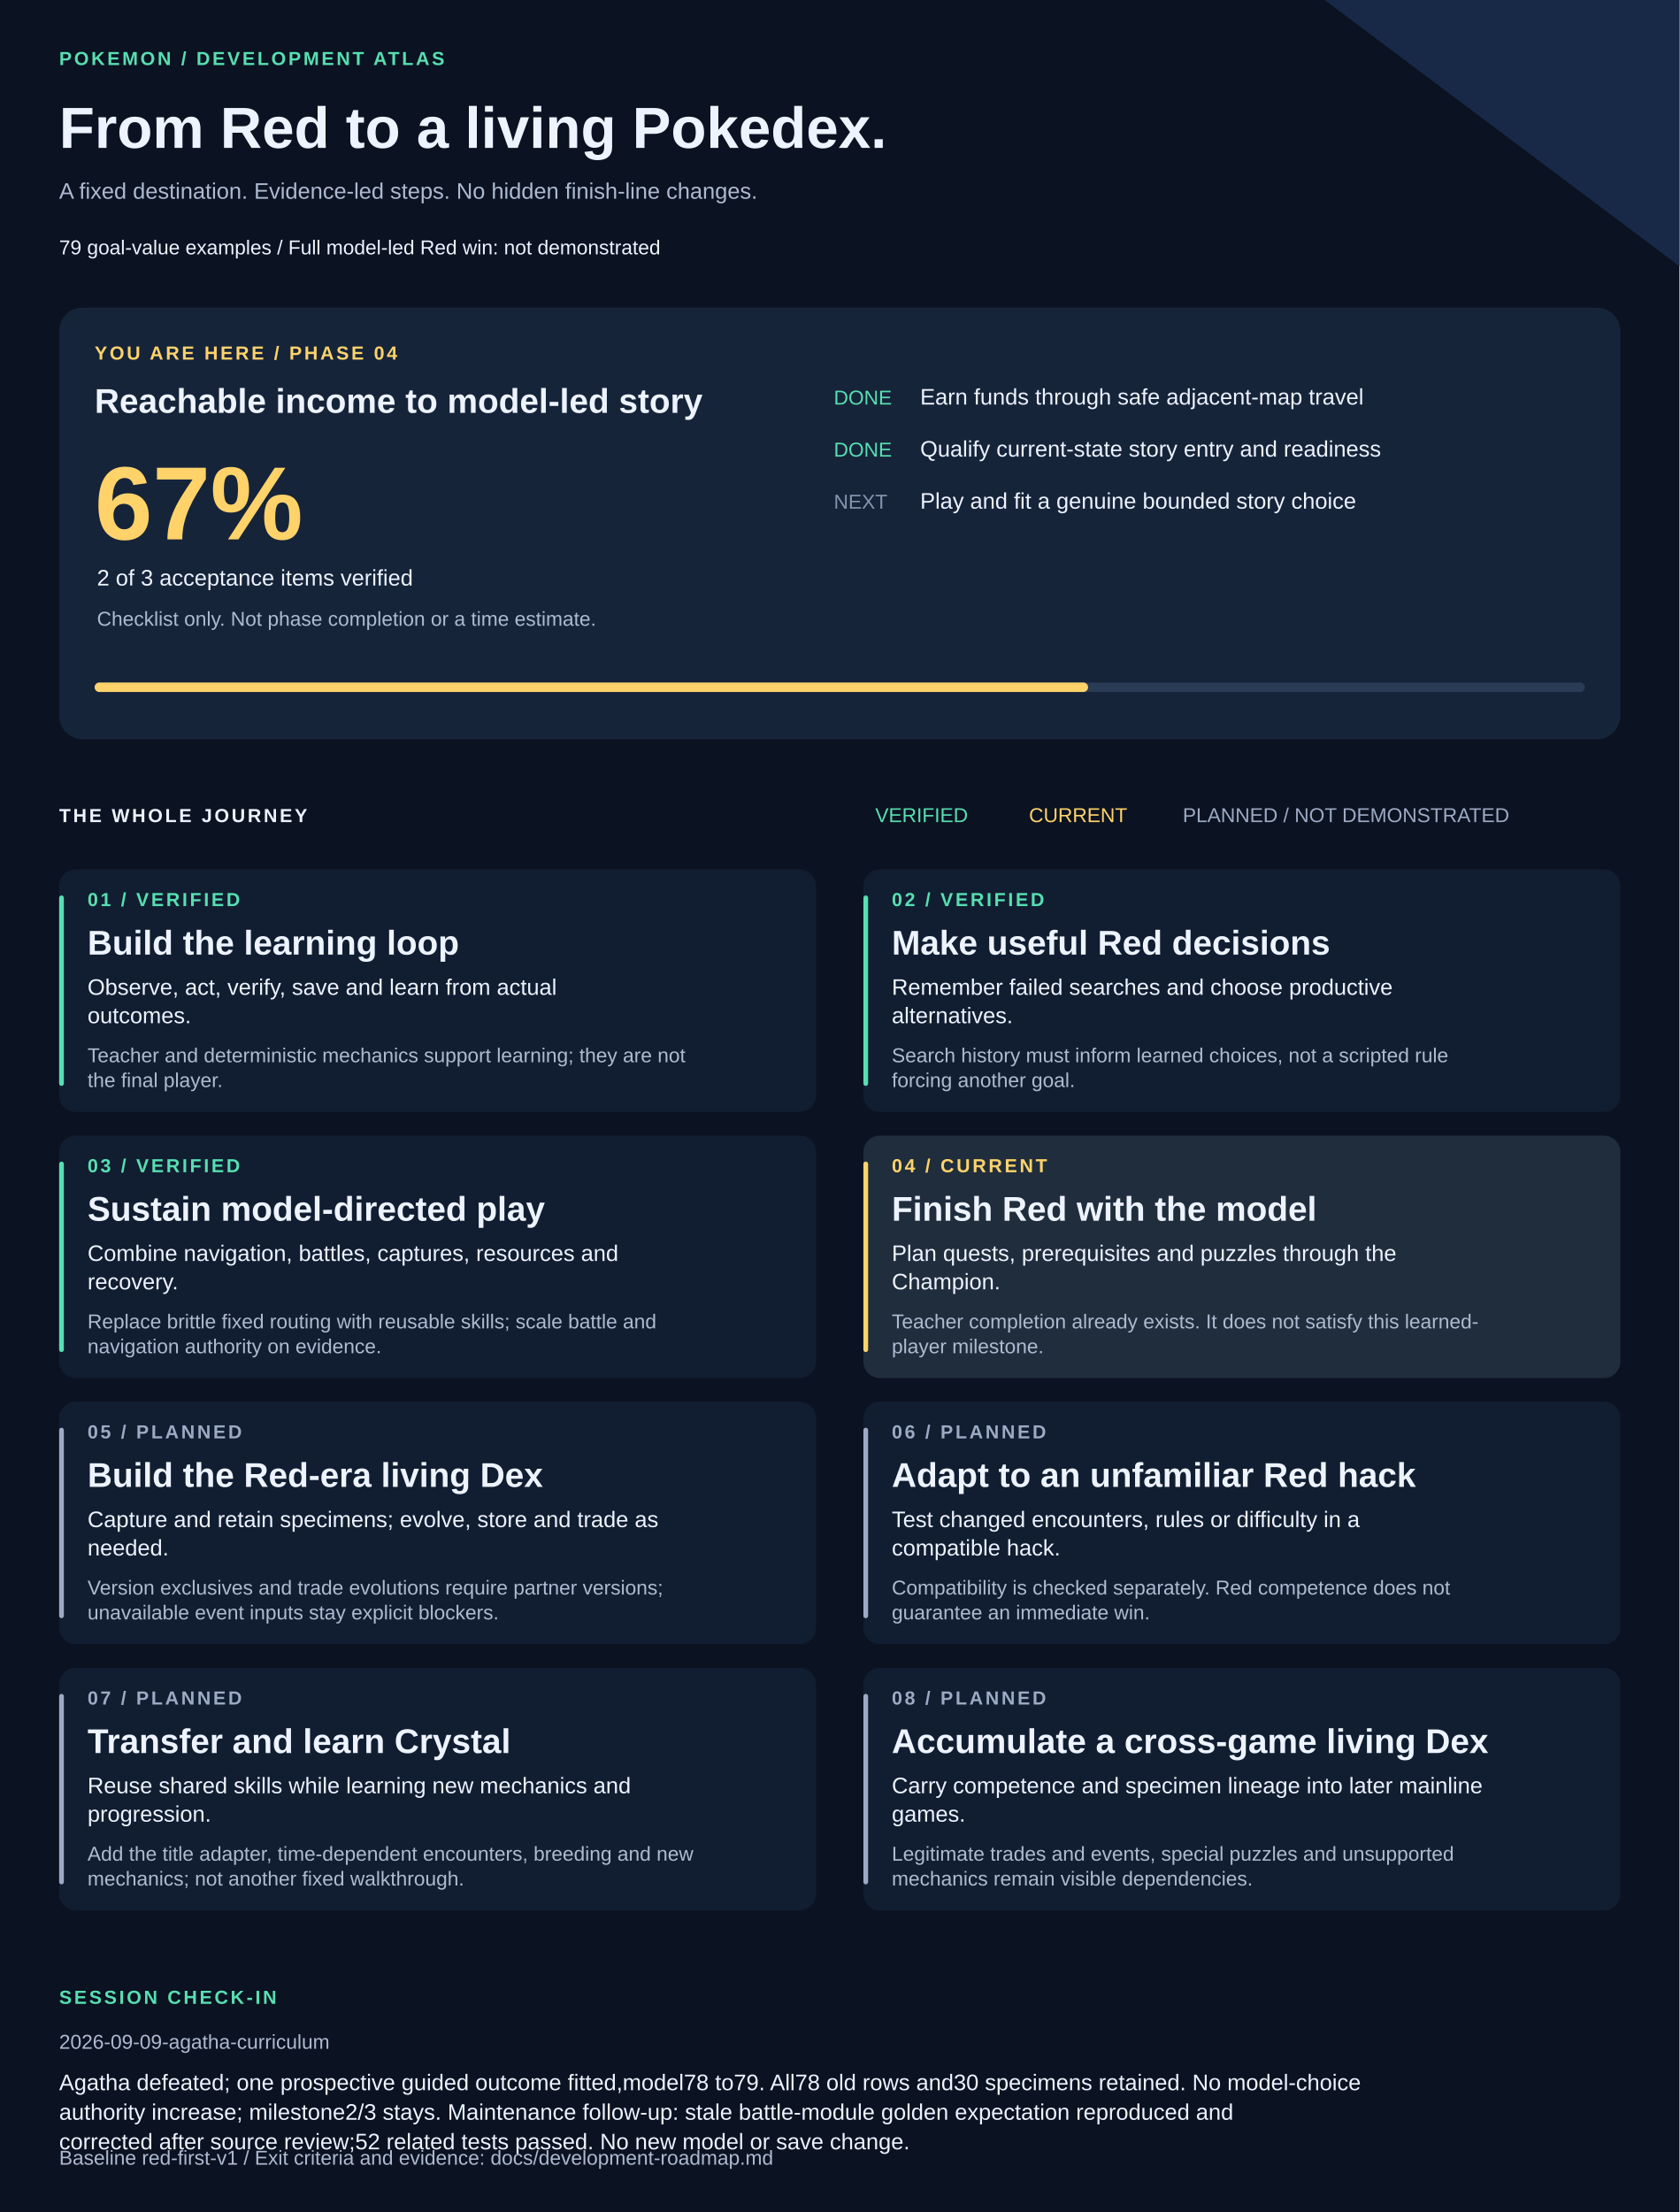
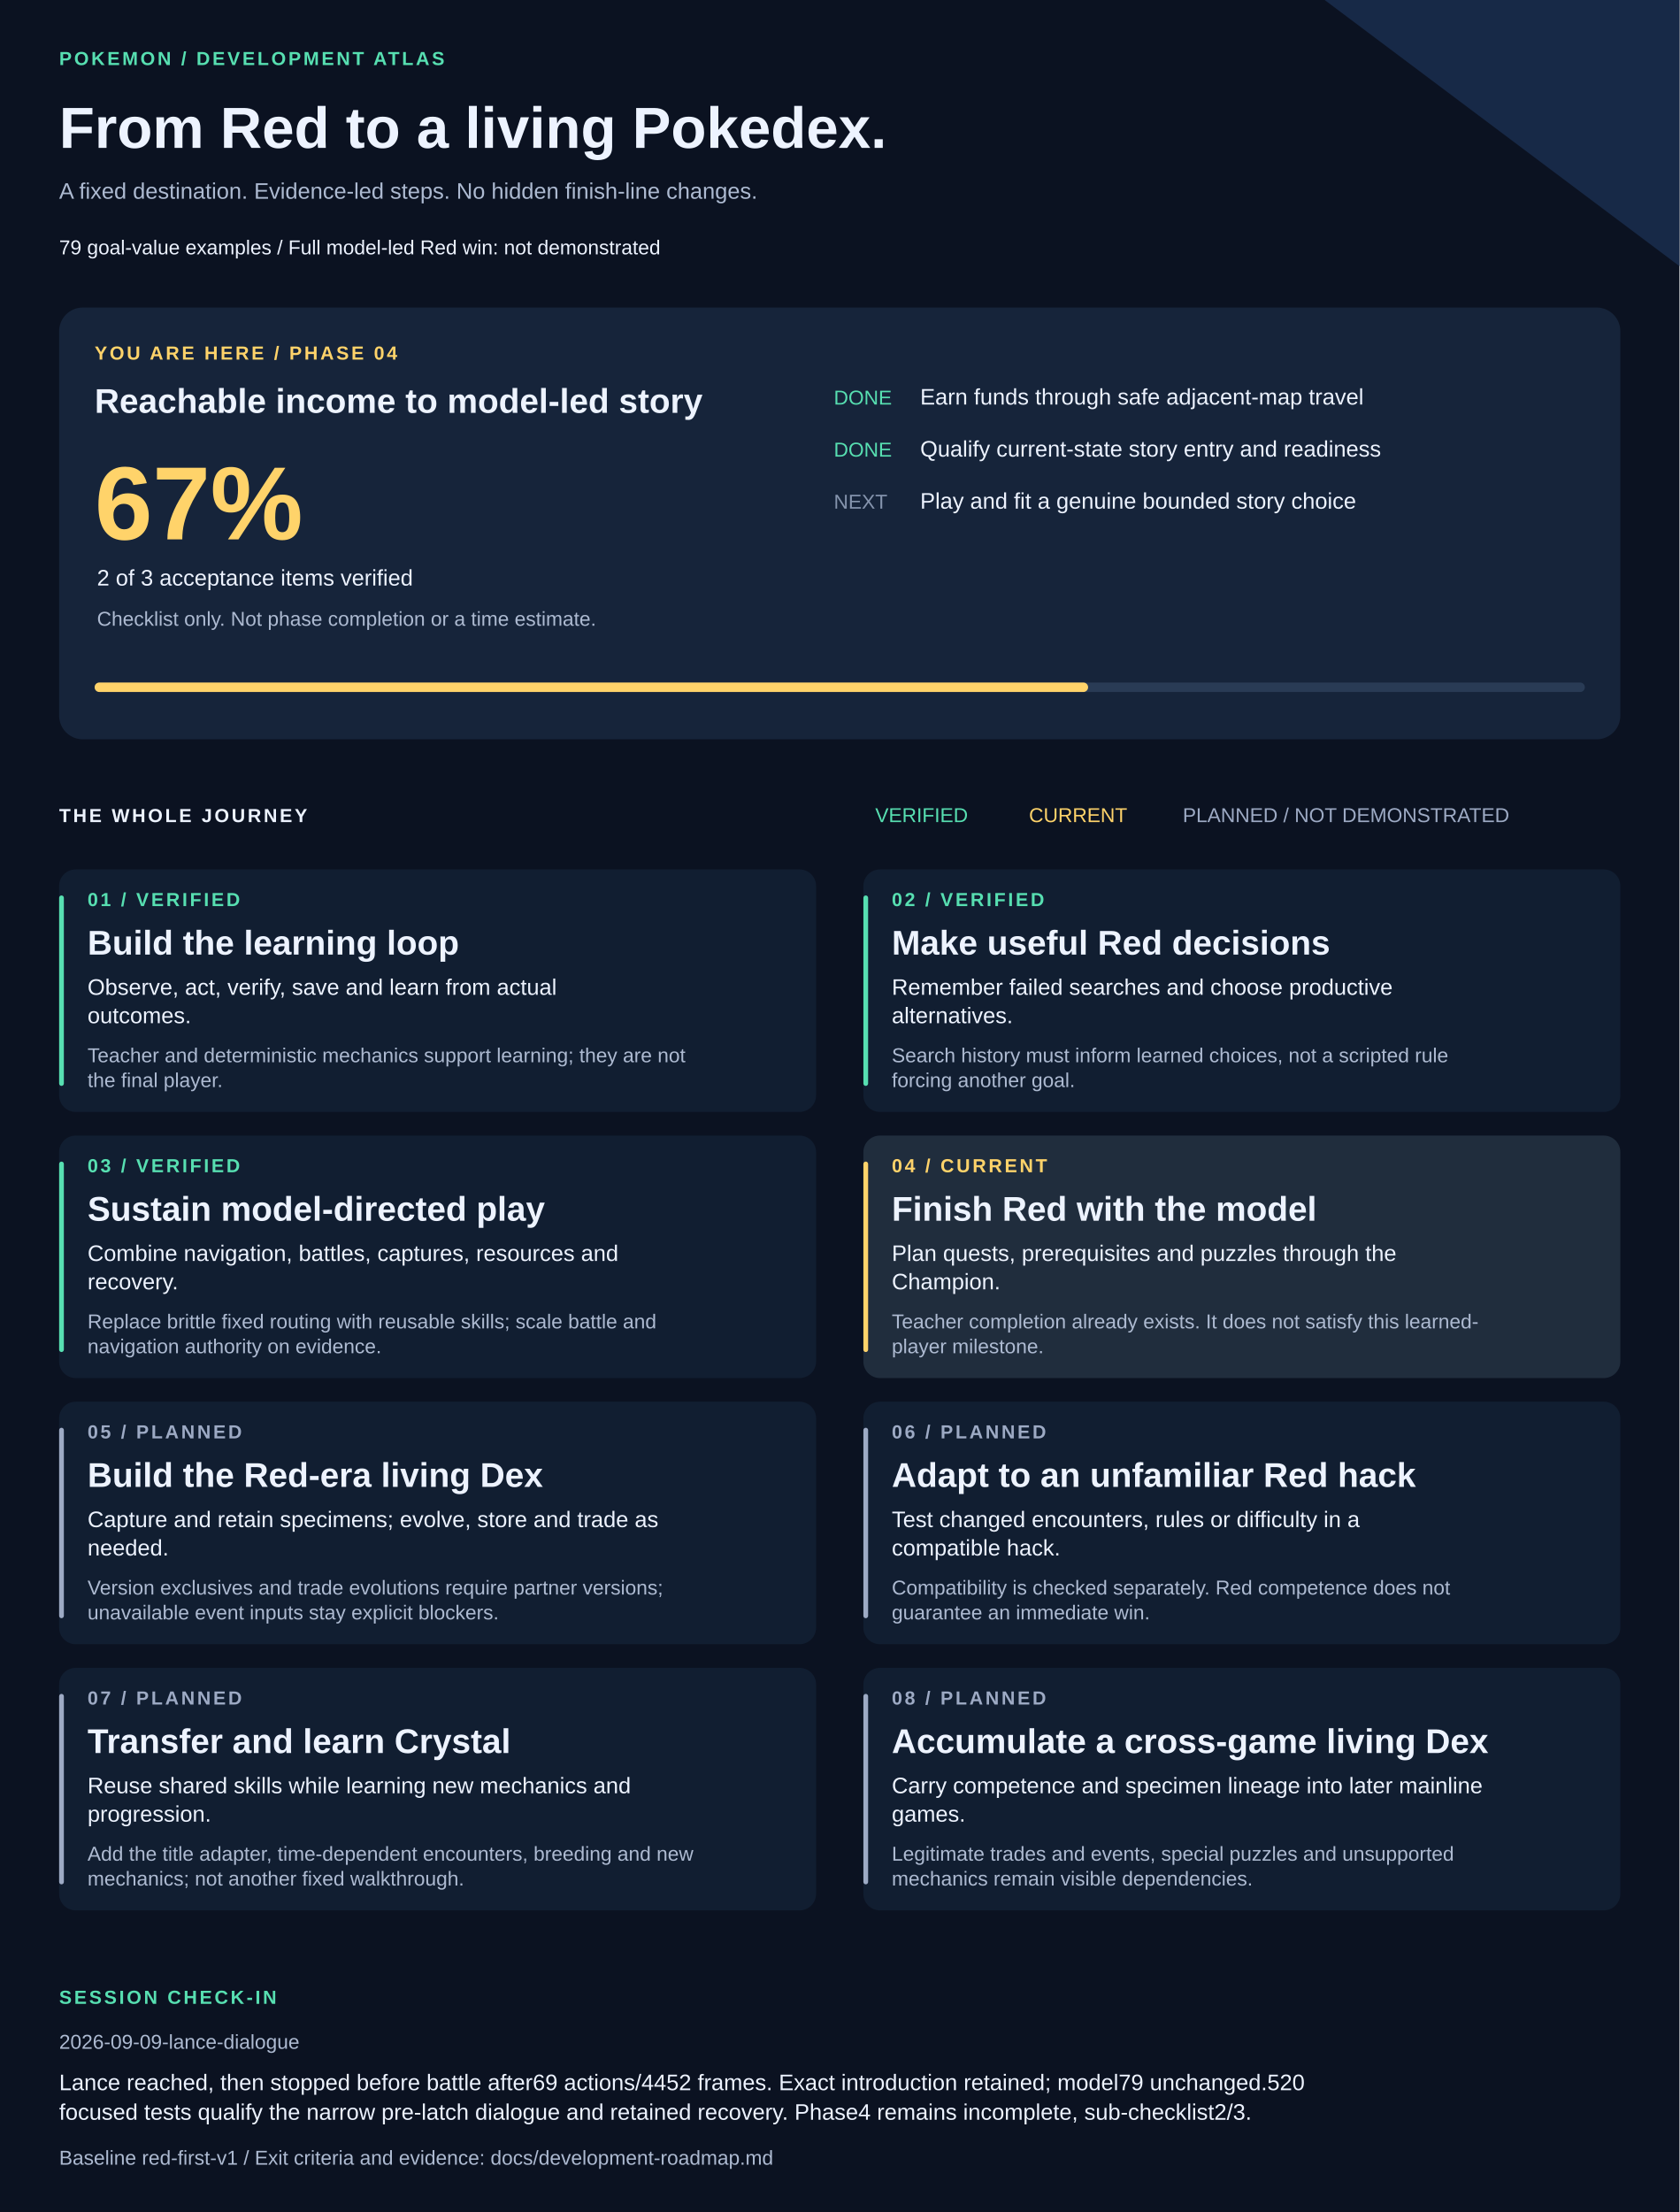
<svg xmlns="http://www.w3.org/2000/svg" width="1420" height="1870" viewBox="0 0 1420 1870" role="img" aria-labelledby="title description">
  <style>text{font-family:Arial,Helvetica,sans-serif;fill:#edf3ff}.muted{fill:#adbad1}.eyebrow{font-size:16px;letter-spacing:2px;font-weight:bold}.heading{font-size:29px;font-weight:bold}.body{font-size:19px}.small{font-size:17px}</style>
  <rect width="1420" height="1870" fill="#0b1221" />
  <path d="M1120 0H1420V225Z" fill="#172947" />
  <text x="50" y="55" class="eyebrow" style="fill:#57dfb1">POKEMON / DEVELOPMENT ATLAS</text>
  <text x="50" y="125" style="font-size:49px;font-weight:bold">From Red to a living Pokedex.</text>
  <text x="50" y="168" class="body muted">A fixed destination. Evidence-led steps. No hidden finish-line changes.</text>
  <text x="50" y="215" class="small">79 goal-value examples  /  Full model-led Red win: not demonstrated</text>
  <rect x="50" y="260" width="1320" height="365" rx="20" fill="#16243a" />
  <text x="80" y="304" class="eyebrow" style="fill:#ffd36a">YOU ARE HERE / PHASE 04</text>
  <text x="80" y="349" class="heading">Reachable income to model-led story</text>
  <text x="80" y="456" style="font-size:88px;font-weight:bold;fill:#ffd36a">67%</text>
  <text x="82" y="495" class="body">2 of 3 acceptance items verified</text>
  <text x="82" y="529" class="small muted">Checklist only. Not phase completion or a time estimate.</text>
  <text x="705" y="342" class="small" style="fill:#57dfb1">DONE</text>
  <text x="778" y="342" class="body">Earn funds through safe adjacent-map travel</text>
  <text x="705" y="386" class="small" style="fill:#57dfb1">DONE</text>
  <text x="778" y="386" class="body">Qualify current-state story entry and readiness</text>
  <text x="705" y="430" class="small" style="fill:#8594ad">NEXT</text>
  <text x="778" y="430" class="body">Play and fit a genuine bounded story choice</text>
  <rect x="80" y="577" width="1260" height="8" rx="4" fill="#293b55" />
  <rect x="80" y="577" width="840" height="8" rx="4" fill="#ffd36a" />
  <text x="50" y="695" class="eyebrow">THE WHOLE JOURNEY</text>
  <text x="740" y="695" class="small" style="fill:#57dfb1">VERIFIED</text>
  <text x="870" y="695" class="small" style="fill:#ffd36a">CURRENT</text>
  <text x="1000" y="695" class="small" style="fill:#9daac4">PLANNED / NOT DEMONSTRATED</text>
  <rect x="50" y="735" width="640" height="205" rx="14" fill="#111e31" />
  <rect x="50" y="757" width="4" height="161" rx="2" fill="#57dfb1" />
  <text x="74" y="766" class="eyebrow" style="fill:#57dfb1">01 / VERIFIED</text>
  <text x="74" y="807" class="heading">Build the learning loop</text>
  <text x="74" y="841" class="body">Observe, act, verify, save and learn from actual</text>
  <text x="74" y="865" class="body">outcomes.</text>
  <text x="74" y="898" class="small muted">Teacher and deterministic mechanics support learning; they are not</text>
  <text x="74" y="919" class="small muted">the final player.</text>
  <rect x="730" y="735" width="640" height="205" rx="14" fill="#111e31" />
  <rect x="730" y="757" width="4" height="161" rx="2" fill="#57dfb1" />
  <text x="754" y="766" class="eyebrow" style="fill:#57dfb1">02 / VERIFIED</text>
  <text x="754" y="807" class="heading">Make useful Red decisions</text>
  <text x="754" y="841" class="body">Remember failed searches and choose productive</text>
  <text x="754" y="865" class="body">alternatives.</text>
  <text x="754" y="898" class="small muted">Search history must inform learned choices, not a scripted rule</text>
  <text x="754" y="919" class="small muted">forcing another goal.</text>
  <rect x="50" y="960" width="640" height="205" rx="14" fill="#111e31" />
  <rect x="50" y="982" width="4" height="161" rx="2" fill="#57dfb1" />
  <text x="74" y="991" class="eyebrow" style="fill:#57dfb1">03 / VERIFIED</text>
  <text x="74" y="1032" class="heading">Sustain model-directed play</text>
  <text x="74" y="1066" class="body">Combine navigation, battles, captures, resources and</text>
  <text x="74" y="1090" class="body">recovery.</text>
  <text x="74" y="1123" class="small muted">Replace brittle fixed routing with reusable skills; scale battle and</text>
  <text x="74" y="1144" class="small muted">navigation authority on evidence.</text>
  <rect x="730" y="960" width="640" height="205" rx="14" fill="#202d3d" />
  <rect x="730" y="982" width="4" height="161" rx="2" fill="#ffd36a" />
  <text x="754" y="991" class="eyebrow" style="fill:#ffd36a">04 / CURRENT</text>
  <text x="754" y="1032" class="heading">Finish Red with the model</text>
  <text x="754" y="1066" class="body">Plan quests, prerequisites and puzzles through the</text>
  <text x="754" y="1090" class="body">Champion.</text>
  <text x="754" y="1123" class="small muted">Teacher completion already exists. It does not satisfy this learned-</text>
  <text x="754" y="1144" class="small muted">player milestone.</text>
  <rect x="50" y="1185" width="640" height="205" rx="14" fill="#111e31" />
  <rect x="50" y="1207" width="4" height="161" rx="2" fill="#9daac4" />
  <text x="74" y="1216" class="eyebrow" style="fill:#9daac4">05 / PLANNED</text>
  <text x="74" y="1257" class="heading">Build the Red-era living Dex</text>
  <text x="74" y="1291" class="body">Capture and retain specimens; evolve, store and trade as</text>
  <text x="74" y="1315" class="body">needed.</text>
  <text x="74" y="1348" class="small muted">Version exclusives and trade evolutions require partner versions;</text>
  <text x="74" y="1369" class="small muted">unavailable event inputs stay explicit blockers.</text>
  <rect x="730" y="1185" width="640" height="205" rx="14" fill="#111e31" />
  <rect x="730" y="1207" width="4" height="161" rx="2" fill="#9daac4" />
  <text x="754" y="1216" class="eyebrow" style="fill:#9daac4">06 / PLANNED</text>
  <text x="754" y="1257" class="heading">Adapt to an unfamiliar Red hack</text>
  <text x="754" y="1291" class="body">Test changed encounters, rules or difficulty in a</text>
  <text x="754" y="1315" class="body">compatible hack.</text>
  <text x="754" y="1348" class="small muted">Compatibility is checked separately. Red competence does not</text>
  <text x="754" y="1369" class="small muted">guarantee an immediate win.</text>
  <rect x="50" y="1410" width="640" height="205" rx="14" fill="#111e31" />
  <rect x="50" y="1432" width="4" height="161" rx="2" fill="#9daac4" />
  <text x="74" y="1441" class="eyebrow" style="fill:#9daac4">07 / PLANNED</text>
  <text x="74" y="1482" class="heading">Transfer and learn Crystal</text>
  <text x="74" y="1516" class="body">Reuse shared skills while learning new mechanics and</text>
  <text x="74" y="1540" class="body">progression.</text>
  <text x="74" y="1573" class="small muted">Add the title adapter, time-dependent encounters, breeding and new</text>
  <text x="74" y="1594" class="small muted">mechanics; not another fixed walkthrough.</text>
  <rect x="730" y="1410" width="640" height="205" rx="14" fill="#111e31" />
  <rect x="730" y="1432" width="4" height="161" rx="2" fill="#9daac4" />
  <text x="754" y="1441" class="eyebrow" style="fill:#9daac4">08 / PLANNED</text>
  <text x="754" y="1482" class="heading">Accumulate a cross-game living Dex</text>
  <text x="754" y="1516" class="body">Carry competence and specimen lineage into later mainline</text>
  <text x="754" y="1540" class="body">games.</text>
  <text x="754" y="1573" class="small muted">Legitimate trades and events, special puzzles and unsupported</text>
  <text x="754" y="1594" class="small muted">mechanics remain visible dependencies.</text>
  <text x="50" y="1694" class="eyebrow" style="fill:#57dfb1">SESSION CHECK-IN</text>
-   <text x="50" y="1732" class="small muted">2026-09-09-agatha-curriculum</text>
-   <text x="50" y="1767" class="body">Agatha defeated; one prospective guided outcome fitted,model78 to79. All78 old rows and30 specimens retained. No model-choice</text>
-   <text x="50" y="1792" class="body">authority increase; milestone2/3 stays. Maintenance follow-up: stale battle-module golden expectation reproduced and</text>
-   <text x="50" y="1817" class="body">corrected after source review;52 related tests passed. No new model or save change.</text>
+   <text x="50" y="1732" class="small muted">2026-09-09-lance-dialogue</text>
+   <text x="50" y="1767" class="body">Lance reached, then stopped before battle after69 actions/4452 frames. Exact introduction retained; model79 unchanged.520</text>
+   <text x="50" y="1792" class="body">focused tests qualify the narrow pre-latch dialogue and retained recovery. Phase4 remains incomplete, sub-checklist2/3.</text>
  <text x="50" y="1830" class="small muted">Baseline red-first-v1 / Exit criteria and evidence: docs/development-roadmap.md</text>
</svg>
